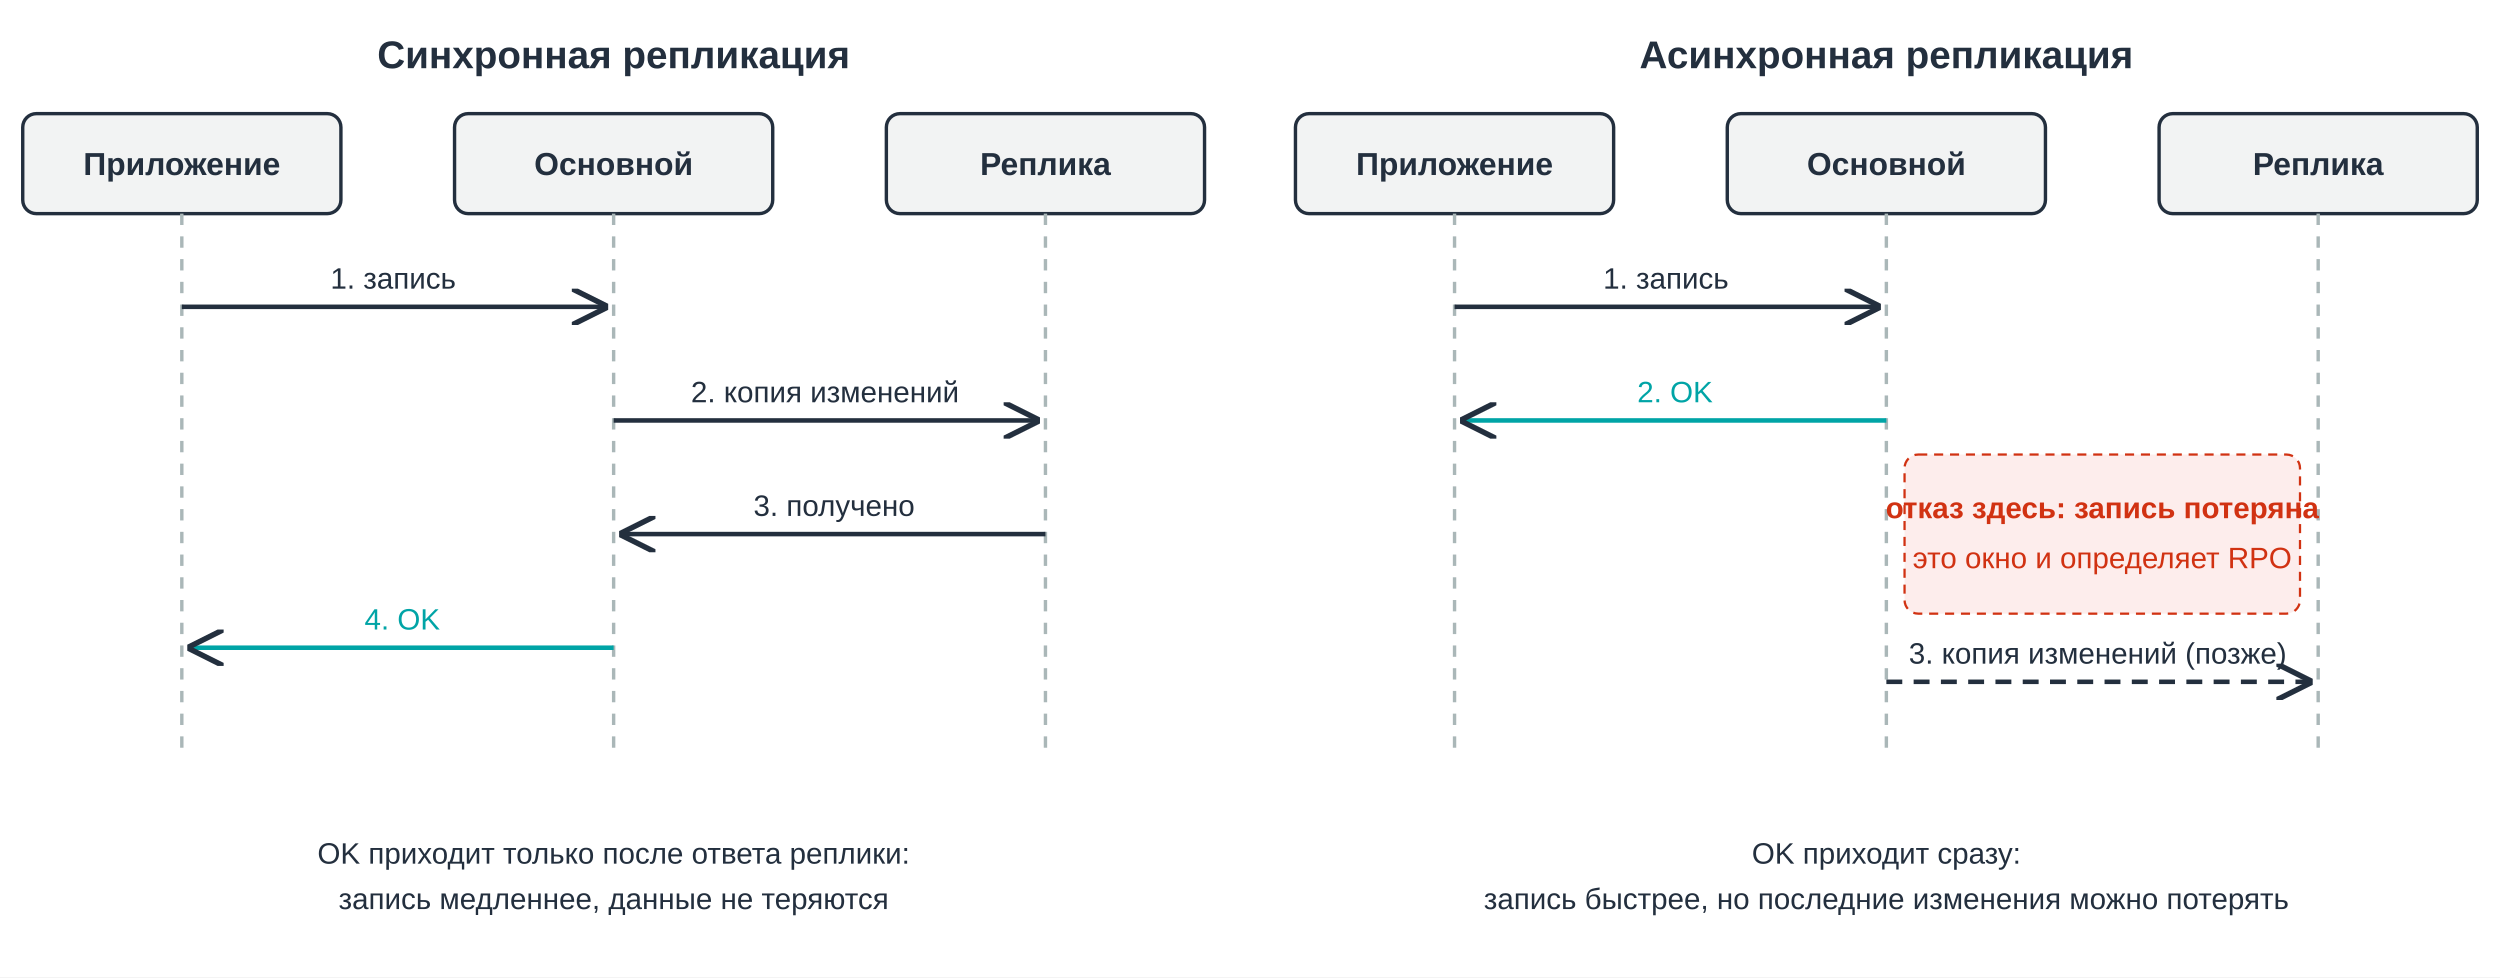
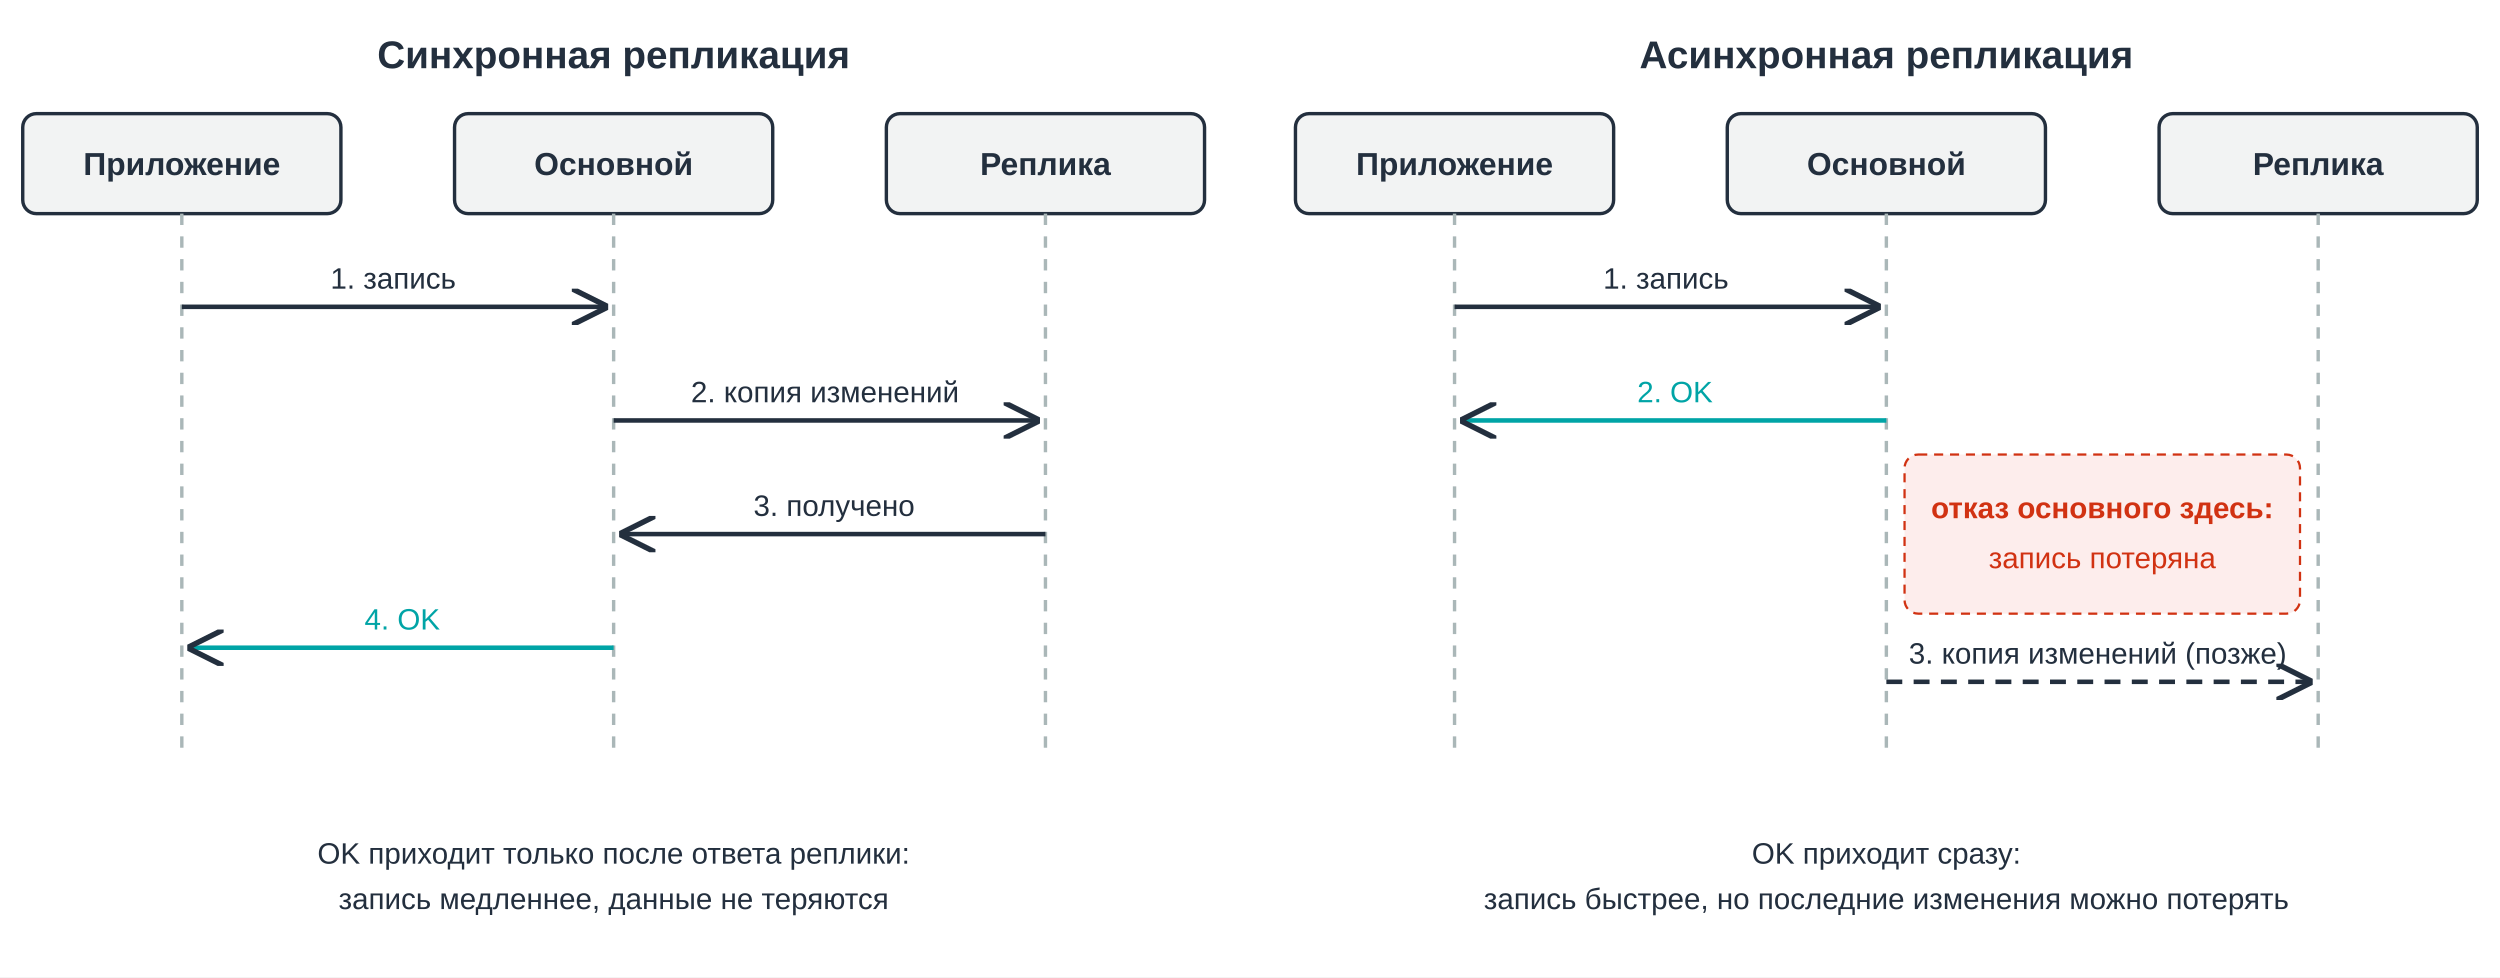
<svg xmlns="http://www.w3.org/2000/svg" viewBox="0 0 1100 430" width="1100" height="430" role="img" aria-label="Synchronous and asynchronous replication">
  <defs>
    <marker id="ah" viewBox="0 0 10 10" refX="9" refY="5" markerWidth="8" markerHeight="8" orient="auto-start-reverse">
      <path d="M0,0 L10,5 L0,10" fill="none" stroke="#232F3E" stroke-width="1.5" />
    </marker>
    <marker id="ahr" viewBox="0 0 10 10" refX="9" refY="5" markerWidth="8" markerHeight="8" orient="auto-start-reverse">
      <path d="M0,0 L10,5 L0,10" fill="none" stroke="#D13212" stroke-width="1.5" />
    </marker>
  </defs>
  <rect width="1100" height="430" fill="#ffffff" />
  <text x="270" y="30" font-family="Arial, Helvetica, sans-serif" font-size="17" fill="#232F3E" text-anchor="middle" font-weight="700">Синхронная репликация</text>
  <rect x="10.0" y="50" width="140" height="44" rx="6" fill="#F2F3F3" stroke="#232F3E" stroke-width="1.5" />
  <text x="80" y="77.0" font-family="Arial, Helvetica, sans-serif" font-size="14" fill="#232F3E" text-anchor="middle" font-weight="700">Приложение</text>
  <line x1="80" y1="94" x2="80" y2="330" stroke="#AAB7B8" stroke-width="1.5" stroke-dasharray="5 5" />
  <rect x="200.0" y="50" width="140" height="44" rx="6" fill="#F2F3F3" stroke="#232F3E" stroke-width="1.5" />
  <text x="270" y="77.0" font-family="Arial, Helvetica, sans-serif" font-size="14" fill="#232F3E" text-anchor="middle" font-weight="700">Основной</text>
  <line x1="270" y1="94" x2="270" y2="330" stroke="#AAB7B8" stroke-width="1.5" stroke-dasharray="5 5" />
  <rect x="390.0" y="50" width="140" height="44" rx="6" fill="#F2F3F3" stroke="#232F3E" stroke-width="1.5" />
  <text x="460" y="77.0" font-family="Arial, Helvetica, sans-serif" font-size="14" fill="#232F3E" text-anchor="middle" font-weight="700">Реплика</text>
  <line x1="460" y1="94" x2="460" y2="330" stroke="#AAB7B8" stroke-width="1.5" stroke-dasharray="5 5" />
  <text x="830" y="30" font-family="Arial, Helvetica, sans-serif" font-size="17" fill="#232F3E" text-anchor="middle" font-weight="700">Асинхронная репликация</text>
  <rect x="570.0" y="50" width="140" height="44" rx="6" fill="#F2F3F3" stroke="#232F3E" stroke-width="1.5" />
  <text x="640" y="77.0" font-family="Arial, Helvetica, sans-serif" font-size="14" fill="#232F3E" text-anchor="middle" font-weight="700">Приложение</text>
  <line x1="640" y1="94" x2="640" y2="330" stroke="#AAB7B8" stroke-width="1.5" stroke-dasharray="5 5" />
  <rect x="760.0" y="50" width="140" height="44" rx="6" fill="#F2F3F3" stroke="#232F3E" stroke-width="1.5" />
  <text x="830" y="77.0" font-family="Arial, Helvetica, sans-serif" font-size="14" fill="#232F3E" text-anchor="middle" font-weight="700">Основной</text>
  <line x1="830" y1="94" x2="830" y2="330" stroke="#AAB7B8" stroke-width="1.5" stroke-dasharray="5 5" />
  <rect x="950.0" y="50" width="140" height="44" rx="6" fill="#F2F3F3" stroke="#232F3E" stroke-width="1.5" />
  <text x="1020" y="77.0" font-family="Arial, Helvetica, sans-serif" font-size="14" fill="#232F3E" text-anchor="middle" font-weight="700">Реплика</text>
  <line x1="1020" y1="94" x2="1020" y2="330" stroke="#AAB7B8" stroke-width="1.5" stroke-dasharray="5 5" />
  <polyline points="80,135 266,135" fill="none" stroke="#232F3E" stroke-width="2" marker-end="url(#ah)" />
  <text x="173.0" y="127" font-family="Arial, Helvetica, sans-serif" font-size="13" fill="#232F3E" text-anchor="middle" font-weight="400">1. запись</text>
  <polyline points="270,185 456,185" fill="none" stroke="#232F3E" stroke-width="2" marker-end="url(#ah)" />
  <text x="363.0" y="177" font-family="Arial, Helvetica, sans-serif" font-size="13" fill="#232F3E" text-anchor="middle" font-weight="400">2. копия изменений</text>
  <polyline points="460,235 274,235" fill="none" stroke="#232F3E" stroke-width="2" marker-end="url(#ah)" />
  <text x="367.0" y="227" font-family="Arial, Helvetica, sans-serif" font-size="13" fill="#232F3E" text-anchor="middle" font-weight="400">3. получено</text>
  <polyline points="270,285 84,285" fill="none" stroke="#00A4A6" stroke-width="2" marker-end="url(#ah)" />
  <text x="177.0" y="277" font-family="Arial, Helvetica, sans-serif" font-size="13" fill="#00A4A6" text-anchor="middle" font-weight="400">4. OK</text>
  <text x="270" y="380" font-family="Arial, Helvetica, sans-serif" font-size="13" fill="#232F3E" text-anchor="middle" font-weight="400">OK приходит только после ответа реплики:</text>
  <text x="270" y="400" font-family="Arial, Helvetica, sans-serif" font-size="13" fill="#232F3E" text-anchor="middle" font-weight="400">запись медленнее, данные не теряются</text>
  <polyline points="640,135 826,135" fill="none" stroke="#232F3E" stroke-width="2" marker-end="url(#ah)" />
  <text x="733.0" y="127" font-family="Arial, Helvetica, sans-serif" font-size="13" fill="#232F3E" text-anchor="middle" font-weight="400">1. запись</text>
  <polyline points="830,185 644,185" fill="none" stroke="#00A4A6" stroke-width="2" marker-end="url(#ah)" />
  <text x="737.0" y="177" font-family="Arial, Helvetica, sans-serif" font-size="13" fill="#00A4A6" text-anchor="middle" font-weight="400">2. OK</text>
  <rect x="838" y="200" width="174" height="70" fill="#FDEDEC" stroke="#D13212" stroke-dasharray="4 3" rx="6" />
-   <text x="925.0" y="228" font-family="Arial, Helvetica, sans-serif" font-size="13" fill="#D13212" text-anchor="middle" font-weight="700">отказ здесь: запись потеряна</text>
-   <text x="925.0" y="250" font-family="Arial, Helvetica, sans-serif" font-size="13" fill="#D13212" text-anchor="middle" font-weight="400">это окно и определяет RPO</text>
+   <text x="925.0" y="228" font-family="Arial, Helvetica, sans-serif" font-size="13" fill="#D13212" text-anchor="middle" font-weight="700">отказ основного здесь:</text>
+   <text x="925.0" y="250" font-family="Arial, Helvetica, sans-serif" font-size="13" fill="#D13212" text-anchor="middle" font-weight="400">запись потеряна</text>
  <polyline points="830,300 1016,300" fill="none" stroke="#232F3E" stroke-width="2" stroke-dasharray="7 5" marker-end="url(#ah)" />
  <text x="923.0" y="292" font-family="Arial, Helvetica, sans-serif" font-size="13" fill="#232F3E" text-anchor="middle" font-weight="400">3. копия изменений (позже)</text>
  <text x="830" y="380" font-family="Arial, Helvetica, sans-serif" font-size="13" fill="#232F3E" text-anchor="middle" font-weight="400">OK приходит сразу:</text>
  <text x="830" y="400" font-family="Arial, Helvetica, sans-serif" font-size="13" fill="#232F3E" text-anchor="middle" font-weight="400">запись быстрее, но последние изменения можно потерять</text>
</svg>
